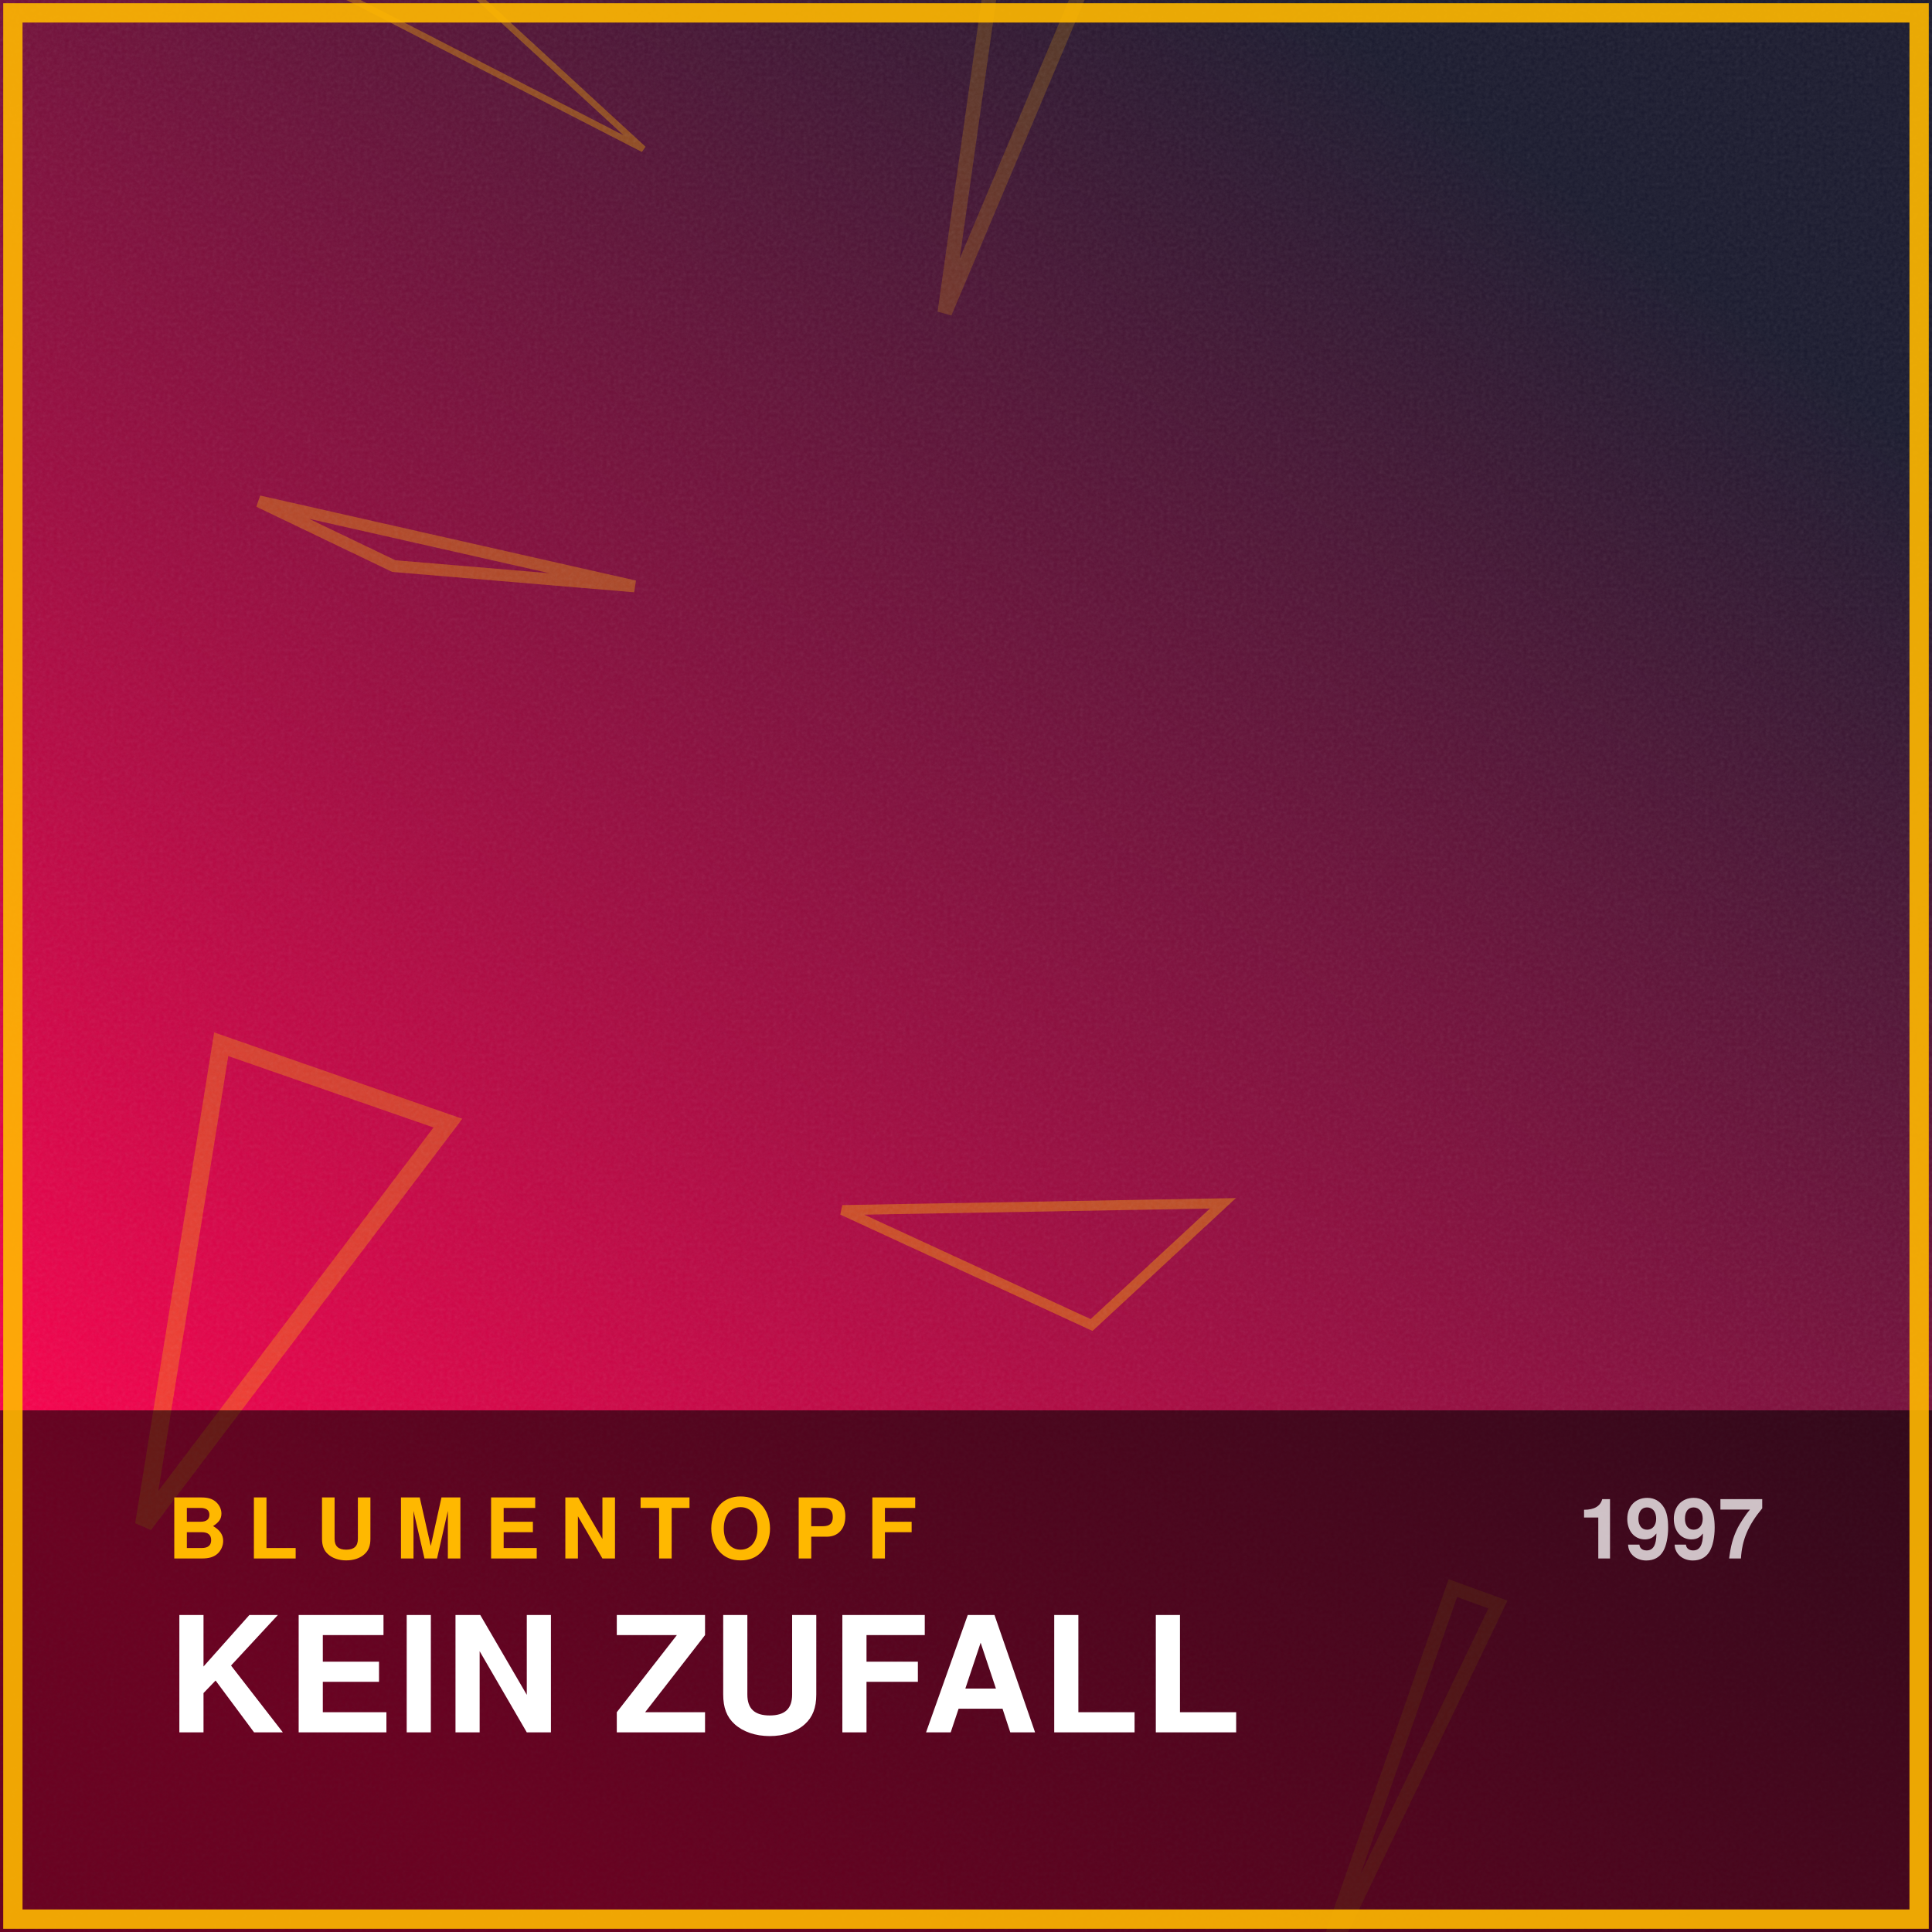
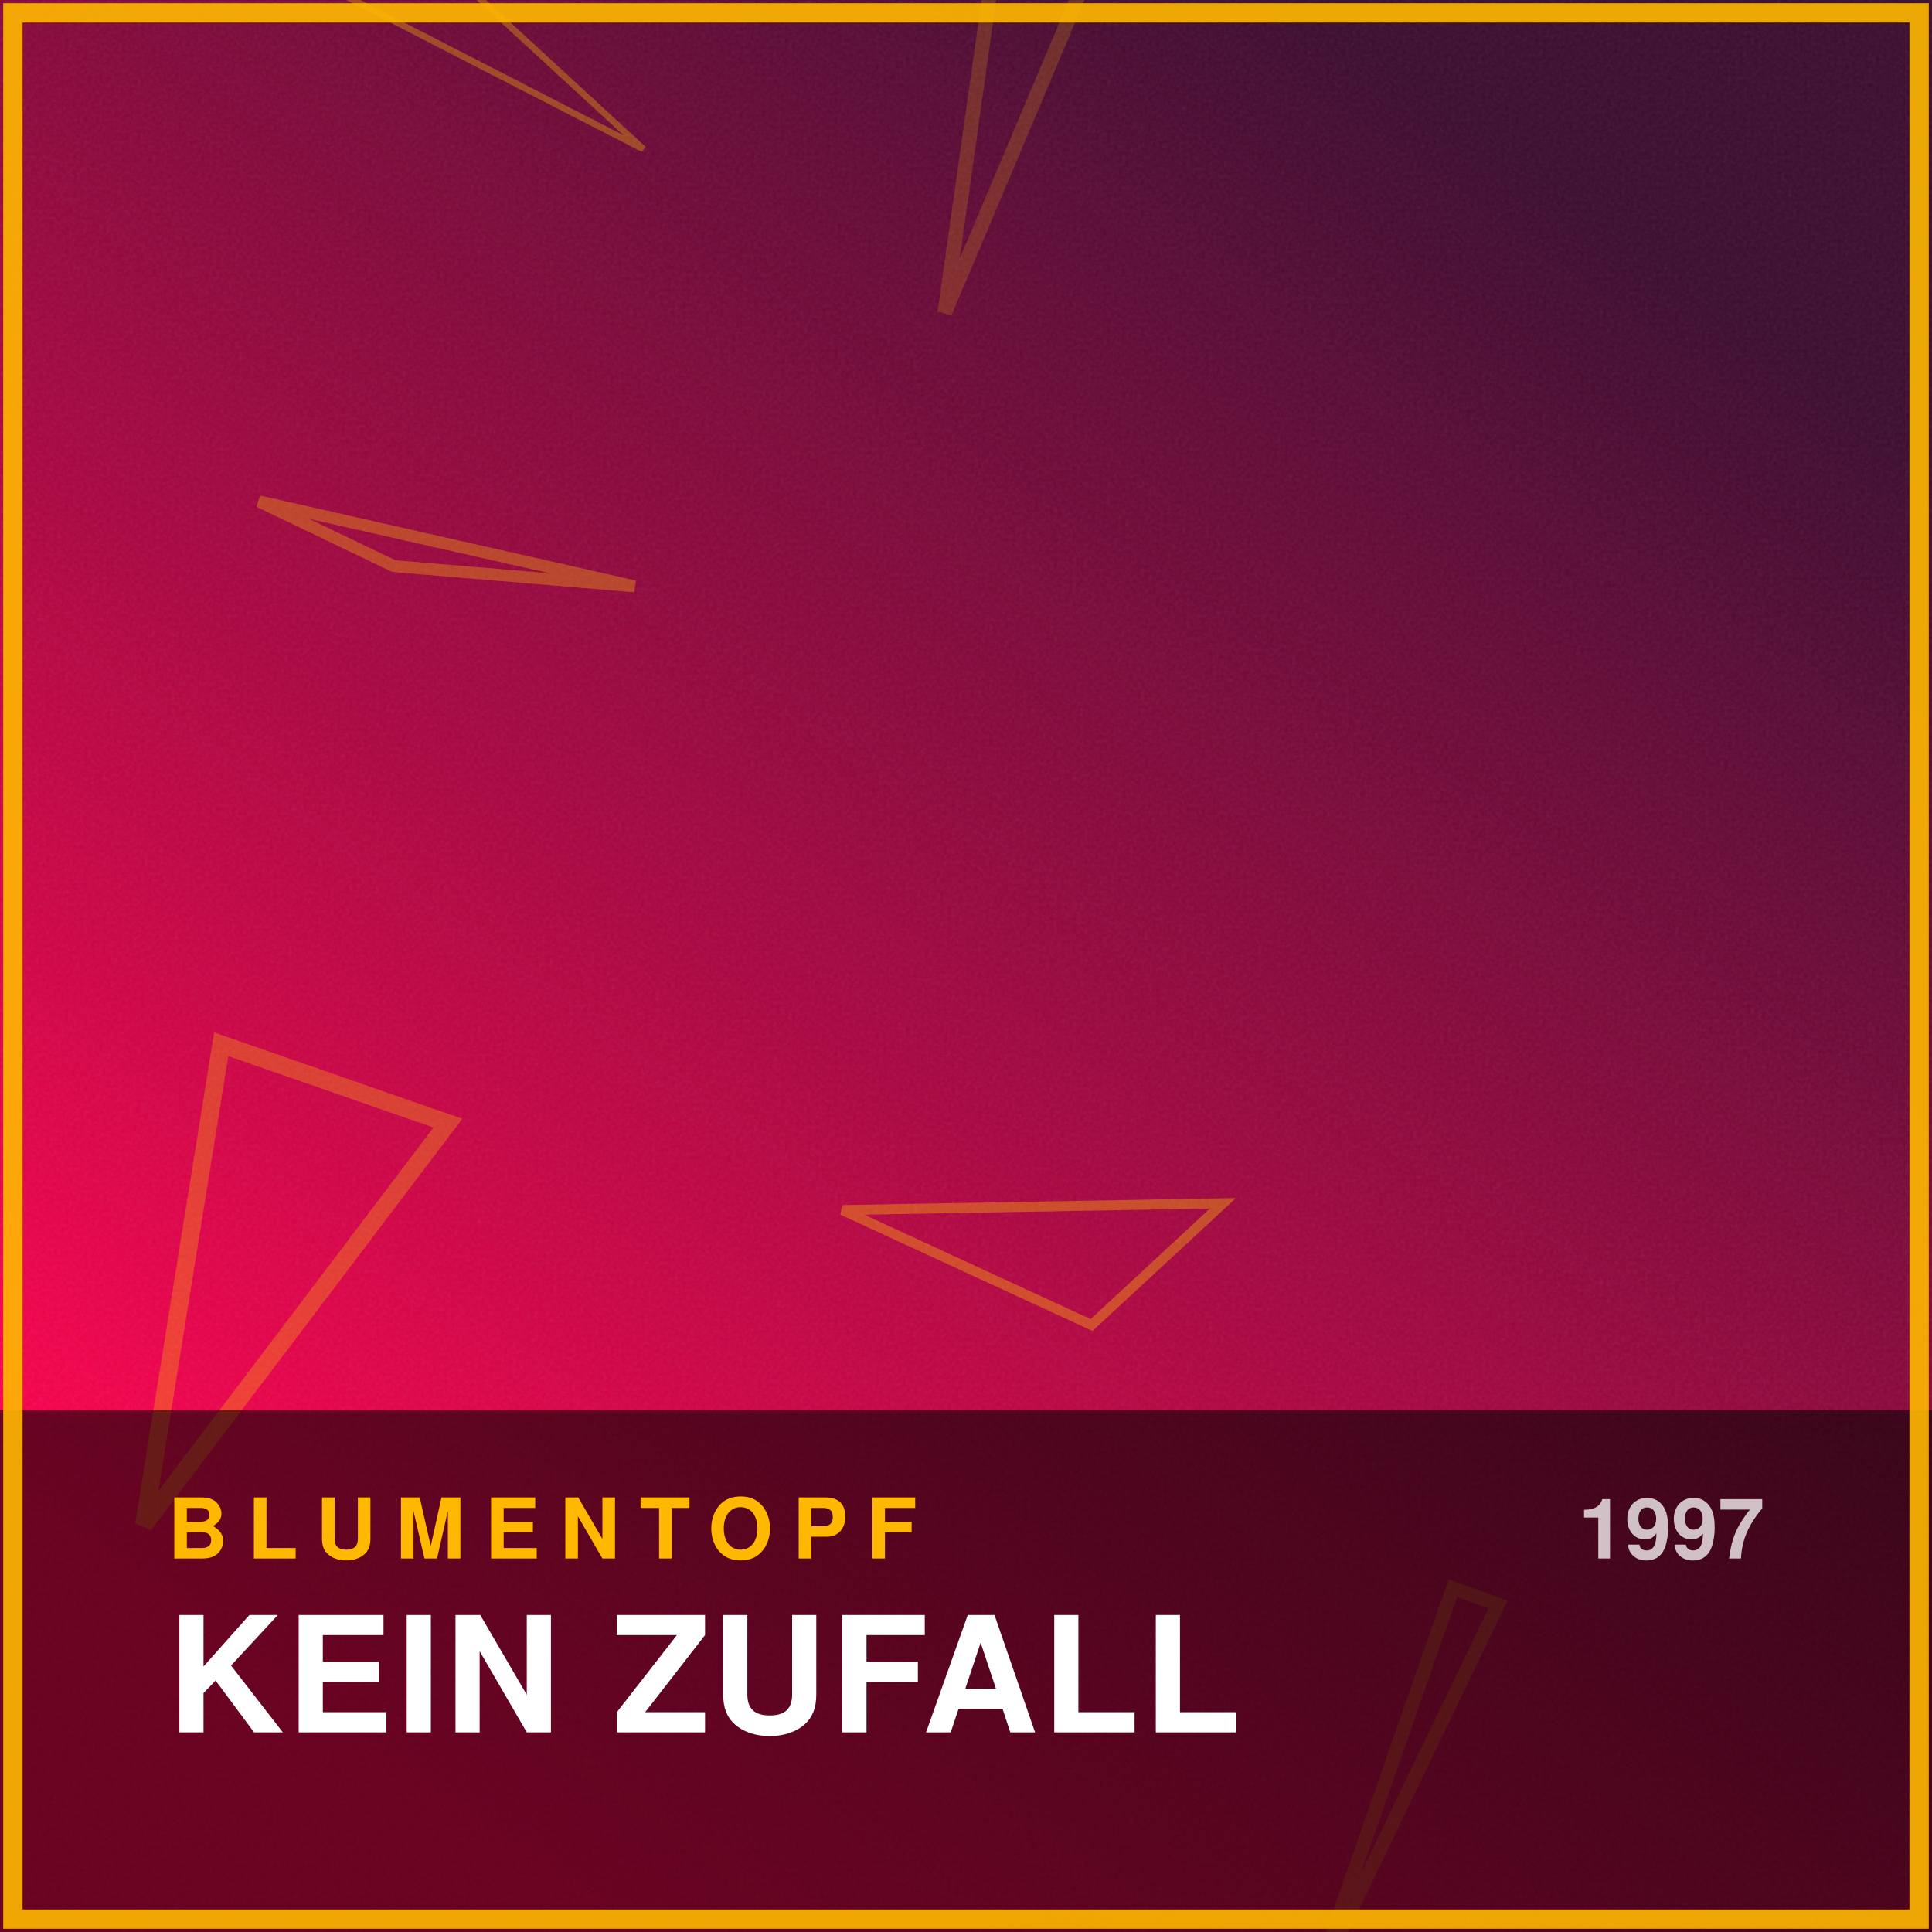
<svg xmlns="http://www.w3.org/2000/svg" viewBox="0 0 600 600" width="600" height="600" role="img" aria-label="Kein Zufall von Blumentopf">
  <defs>
    <linearGradient id="bg" gradientTransform="rotate(305 0.5 0.5)">
      <stop offset="0%" stop-color="#ff004d" />
-       <stop offset="100%" stop-color="#1a1a2e" />
+       <stop offset="100%" stop-color="#3a0a2e" />
    </linearGradient>
    <filter id="grain">
      <feTurbulence type="fractalNoise" baseFrequency="0.85" numOctaves="3" />
      <feColorMatrix type="saturate" values="0" />
    </filter>
    <clipPath id="clip">
      <rect width="600" height="600" />
    </clipPath>
  </defs>
  <g clip-path="url(#clip)">
    <rect width="600" height="600" fill="url(#bg)" />
    <polygon points="199.8,46.3 35.4,-104.9 -67.2,-91.0" fill="none" stroke="#ffb800" stroke-width="2.0" opacity="0.35" />
    <polygon points="379.8,373.7 261.6,375.8 339.0,411.5" fill="none" stroke="#ffb800" stroke-width="3.1" opacity="0.39" />
    <polygon points="408.0,617.3 451.2,493.2 465.2,498.3" fill="none" stroke="#ffb800" stroke-width="4.3" opacity="0.22" />
    <polygon points="139.1,348.8 68.7,324.3 44.7,473.5" fill="none" stroke="#ffb800" stroke-width="5.5" opacity="0.32" />
    <polygon points="197.1,182.1 122.3,175.8 80.4,155.7" fill="none" stroke="#ffb800" stroke-width="3.7" opacity="0.34" />
    <polygon points="356.3,-51.9 309.7,-18.4 293.4,97.1" fill="none" stroke="#ffb800" stroke-width="4.5" opacity="0.19" />
    <rect width="600" height="600" filter="url(#grain)" opacity="0.10" />
    <rect x="0" y="438" width="600" height="162" fill="#000" opacity="0.58" />
    <text x="52" y="484" font-family="Helvetica, Arial, sans-serif" font-size="26" font-weight="700" letter-spacing="6" fill="#ffb800">BLUMENTOPF</text>
    <text x="52" y="538" font-family="Helvetica, Arial, sans-serif" font-size="50" font-weight="800" letter-spacing="1" fill="#ffffff">
      <tspan x="52" dy="0">KEIN ZUFALL</tspan>
    </text>
    <text x="548" y="484" text-anchor="end" font-family="Helvetica, Arial, sans-serif" font-size="26" font-weight="700" fill="#ffffff" opacity="0.75">1997</text>
  </g>
  <rect x="4" y="4" width="592" height="592" fill="none" stroke="#ffb800" stroke-width="6" opacity="0.9" />
</svg>
